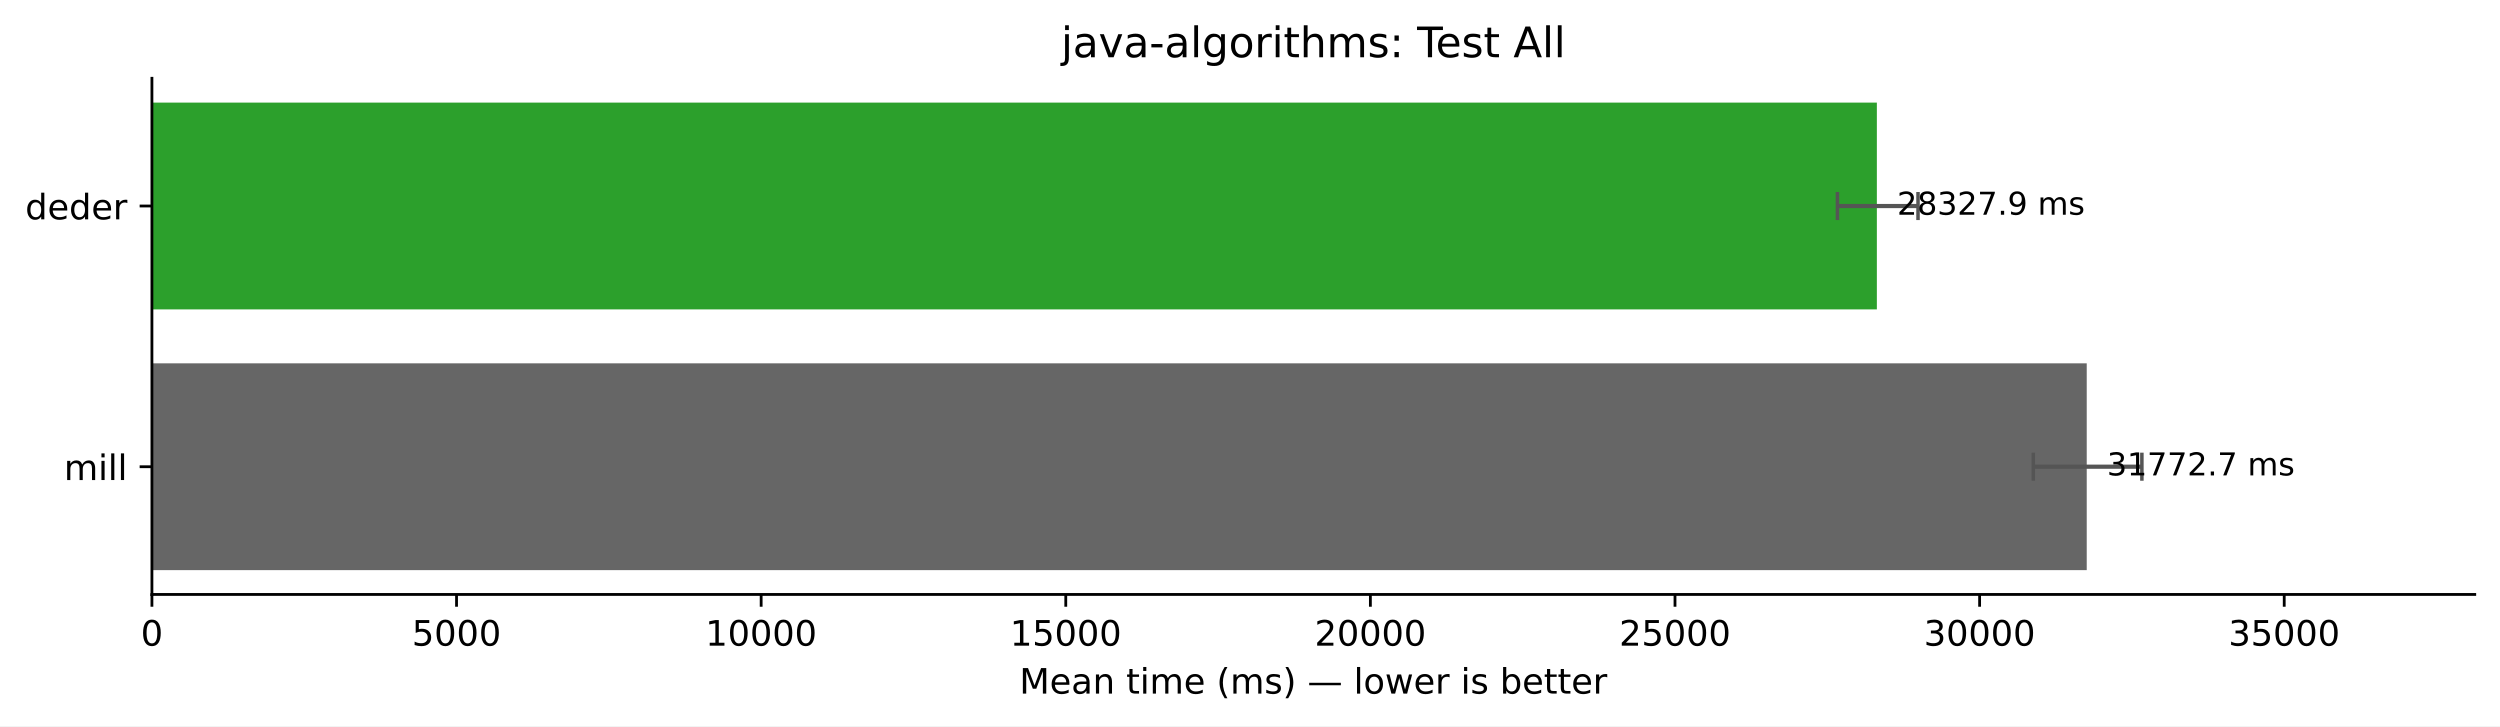
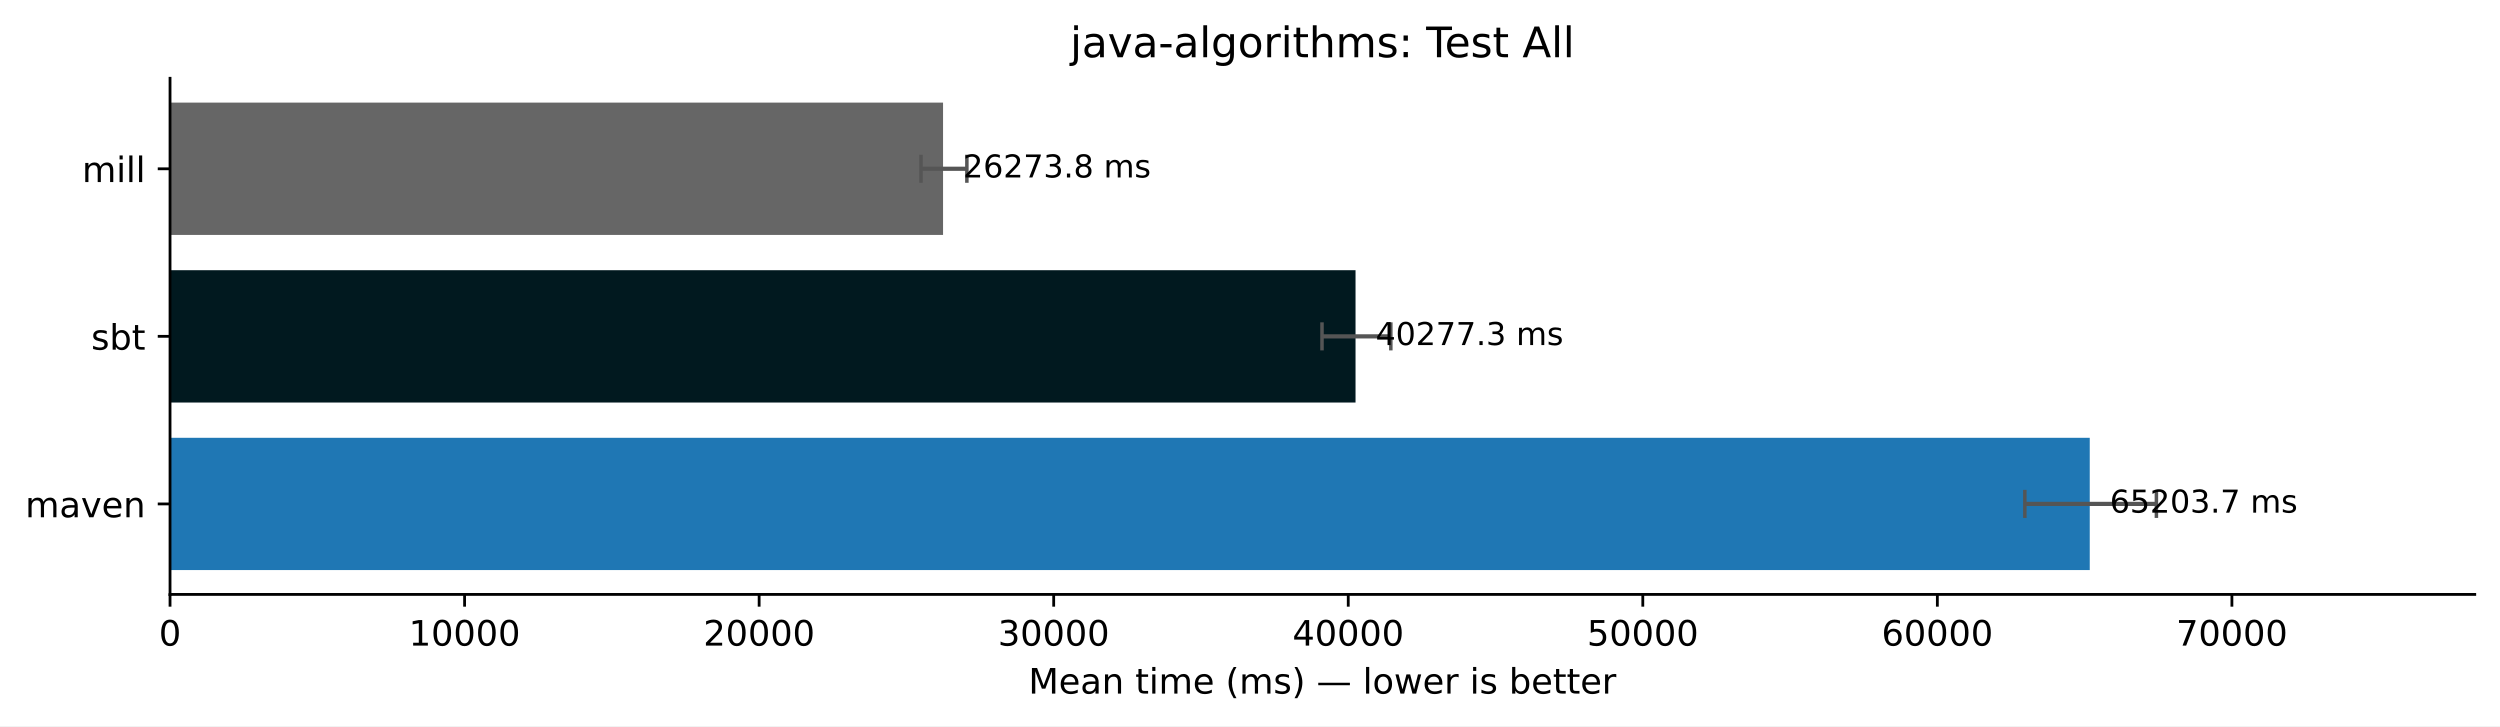
- <svg xmlns="http://www.w3.org/2000/svg" xmlns:xlink="http://www.w3.org/1999/xlink" width="712.754pt" height="207.034pt" viewBox="0 0 712.754 207.034" version="1.1">
+ <svg xmlns="http://www.w3.org/2000/svg" xmlns:xlink="http://www.w3.org/1999/xlink" width="712.788pt" height="207.034pt" viewBox="0 0 712.788 207.034" version="1.1">
  <defs>
    <style type="text/css">*{stroke-linejoin: round; stroke-linecap: butt}</style>
  </defs>
  <g id="figure_1">
    <g id="patch_1">
-       <path d="M 0 207.034  L 712.754 207.034  L 712.754 0  L 0 0  z " style="fill: #ffffff" />
+       <path d="M 0 207.034  L 712.788 207.034  L 712.788 0  L 0 0  z " style="fill: #ffffff" />
    </g>
    <g id="axes_1">
      <g id="patch_2">
-         <path d="M 43.314 169.478  L 705.554 169.478  L 705.554 22.318  L 43.314 22.318  z " style="fill: #ffffff" />
+         <path d="M 48.478 169.478  L 705.588 169.478  L 705.588 22.318  L 48.478 22.318  z " style="fill: #ffffff" />
      </g>
      <g id="patch_3">
-         <path d="M 43.314 162.789  L 595.181 162.789  L 595.181 103.33  L 43.314 103.33  z " clip-path="url(#p10b1b18791)" style="fill: #666666; stroke: #ffffff; stroke-width: 0.5; stroke-linejoin: miter" />
+         <path d="M 48.478 162.789  L 596.07 162.789  L 596.07 124.566  L 48.478 124.566  z " clip-path="url(#pd117f812db)" style="fill: #1f77b4; stroke: #ffffff; stroke-width: 0.5; stroke-linejoin: miter" />
      </g>
      <g id="patch_4">
-         <path d="M 43.314 88.466  L 535.346 88.466  L 535.346 29.007  L 43.314 29.007  z " clip-path="url(#p10b1b18791)" style="fill: #2ca02c; stroke: #ffffff; stroke-width: 0.5; stroke-linejoin: miter" />
+         <path d="M 48.478 115.01  L 386.733 115.01  L 386.733 76.786  L 48.478 76.786  z " clip-path="url(#pd117f812db)" style="fill: #01191f; stroke: #ffffff; stroke-width: 0.5; stroke-linejoin: miter" />
+       </g>
+       <g id="patch_5">
+         <path d="M 48.478 67.231  L 269.129 67.231  L 269.129 29.007  L 48.478 29.007  z " clip-path="url(#pd117f812db)" style="fill: #666666; stroke: #ffffff; stroke-width: 0.5; stroke-linejoin: miter" />
      </g>
      <g id="matplotlib.axis_1">
        <g id="xtick_1">
          <g id="line2d_1">
            <defs>
-               <path id="mbf8859a9c0" d="M 0 0  L 0 3.5  " style="stroke: #000000; stroke-width: 0.8" />
+               <path id="m9b225e14b3" d="M 0 0  L 0 3.5  " style="stroke: #000000; stroke-width: 0.8" />
            </defs>
            <g>
-               <use xlink:href="#mbf8859a9c0" x="43.314" y="169.478" style="stroke: #000000; stroke-width: 0.8" />
+               <use xlink:href="#m9b225e14b3" x="48.478" y="169.478" style="stroke: #000000; stroke-width: 0.8" />
            </g>
          </g>
          <g id="text_1">
-             <g transform="translate(40.13281 184.0766) scale(0.1 -0.1)">
+             <g transform="translate(45.29688 184.0766) scale(0.1 -0.1)">
              <defs>
                <path id="DejaVuSans-30" d="M 2034 4250  Q 1547 4250 1301 3770  Q 1056 3291 1056 2328  Q 1056 1369 1301 889  Q 1547 409 2034 409  Q 2525 409 2770 889  Q 3016 1369 3016 2328  Q 3016 3291 2770 3770  Q 2525 4250 2034 4250  z M 2034 4750  Q 2819 4750 3233 4129  Q 3647 3509 3647 2328  Q 3647 1150 3233 529  Q 2819 -91 2034 -91  Q 1250 -91 836 529  Q 422 1150 422 2328  Q 422 3509 836 4129  Q 1250 4750 2034 4750  z " transform="scale(0.015625)" />
              </defs>
              <use xlink:href="#DejaVuSans-30" />
            </g>
          </g>
        </g>
        <g id="xtick_2">
          <g id="line2d_2">
            <g>
-               <use xlink:href="#mbf8859a9c0" x="130.16" y="169.478" style="stroke: #000000; stroke-width: 0.8" />
+               <use xlink:href="#m9b225e14b3" x="132.46" y="169.478" style="stroke: #000000; stroke-width: 0.8" />
            </g>
          </g>
          <g id="text_2">
-             <g transform="translate(117.4351 184.0766) scale(0.1 -0.1)">
-               <defs>
-                 <path id="DejaVuSans-35" d="M 691 4666  L 3169 4666  L 3169 4134  L 1269 4134  L 1269 2991  Q 1406 3038 1543 3061  Q 1681 3084 1819 3084  Q 2600 3084 3056 2656  Q 3513 2228 3513 1497  Q 3513 744 3044 326  Q 2575 -91 1722 -91  Q 1428 -91 1123 -41  Q 819 9 494 109  L 494 744  Q 775 591 1075 516  Q 1375 441 1709 441  Q 2250 441 2565 725  Q 2881 1009 2881 1497  Q 2881 1984 2565 2268  Q 2250 2553 1709 2553  Q 1456 2553 1204 2497  Q 953 2441 691 2322  L 691 4666  z " transform="scale(0.015625)" />
-               </defs>
-               <use xlink:href="#DejaVuSans-35" />
-               <use xlink:href="#DejaVuSans-30" transform="translate(63.62305 0)" />
-               <use xlink:href="#DejaVuSans-30" transform="translate(127.2461 0)" />
-               <use xlink:href="#DejaVuSans-30" transform="translate(190.8691 0)" />
+             <g transform="translate(116.5535 184.0766) scale(0.1 -0.1)">
+               <defs>
+                 <path id="DejaVuSans-31" d="M 794 531  L 1825 531  L 1825 4091  L 703 3866  L 703 4441  L 1819 4666  L 2450 4666  L 2450 531  L 3481 531  L 3481 0  L 794 0  L 794 531  z " transform="scale(0.015625)" />
+               </defs>
+               <use xlink:href="#DejaVuSans-31" />
+               <use xlink:href="#DejaVuSans-30" transform="translate(63.62305 0)" />
+               <use xlink:href="#DejaVuSans-30" transform="translate(127.2461 0)" />
+               <use xlink:href="#DejaVuSans-30" transform="translate(190.8691 0)" />
+               <use xlink:href="#DejaVuSans-30" transform="translate(254.4922 0)" />
            </g>
          </g>
        </g>
        <g id="xtick_3">
          <g id="line2d_3">
            <g>
-               <use xlink:href="#mbf8859a9c0" x="217.006" y="169.478" style="stroke: #000000; stroke-width: 0.8" />
+               <use xlink:href="#m9b225e14b3" x="216.441" y="169.478" style="stroke: #000000; stroke-width: 0.8" />
            </g>
          </g>
          <g id="text_3">
-             <g transform="translate(201.0998 184.0766) scale(0.1 -0.1)">
-               <defs>
-                 <path id="DejaVuSans-31" d="M 794 531  L 1825 531  L 1825 4091  L 703 3866  L 703 4441  L 1819 4666  L 2450 4666  L 2450 531  L 3481 531  L 3481 0  L 794 0  L 794 531  z " transform="scale(0.015625)" />
-               </defs>
-               <use xlink:href="#DejaVuSans-31" />
+             <g transform="translate(200.5351 184.0766) scale(0.1 -0.1)">
+               <defs>
+                 <path id="DejaVuSans-32" d="M 1228 531  L 3431 531  L 3431 0  L 469 0  L 469 531  Q 828 903 1448 1529  Q 2069 2156 2228 2338  Q 2531 2678 2651 2914  Q 2772 3150 2772 3378  Q 2772 3750 2511 3984  Q 2250 4219 1831 4219  Q 1534 4219 1204 4116  Q 875 4013 500 3803  L 500 4441  Q 881 4594 1212 4672  Q 1544 4750 1819 4750  Q 2544 4750 2975 4387  Q 3406 4025 3406 3419  Q 3406 3131 3298 2873  Q 3191 2616 2906 2266  Q 2828 2175 2409 1742  Q 1991 1309 1228 531  z " transform="scale(0.015625)" />
+               </defs>
+               <use xlink:href="#DejaVuSans-32" />
              <use xlink:href="#DejaVuSans-30" transform="translate(63.62305 0)" />
              <use xlink:href="#DejaVuSans-30" transform="translate(127.2461 0)" />
              <use xlink:href="#DejaVuSans-30" transform="translate(190.8691 0)" />
              <use xlink:href="#DejaVuSans-30" transform="translate(254.4922 0)" />
            </g>
          </g>
        </g>
        <g id="xtick_4">
          <g id="line2d_4">
            <g>
-               <use xlink:href="#mbf8859a9c0" x="303.852" y="169.478" style="stroke: #000000; stroke-width: 0.8" />
+               <use xlink:href="#m9b225e14b3" x="300.423" y="169.478" style="stroke: #000000; stroke-width: 0.8" />
            </g>
          </g>
          <g id="text_4">
-             <g transform="translate(287.9458 184.0766) scale(0.1 -0.1)">
-               <use xlink:href="#DejaVuSans-31" />
-               <use xlink:href="#DejaVuSans-35" transform="translate(63.62305 0)" />
+             <g transform="translate(284.5168 184.0766) scale(0.1 -0.1)">
+               <defs>
+                 <path id="DejaVuSans-33" d="M 2597 2516  Q 3050 2419 3304 2112  Q 3559 1806 3559 1356  Q 3559 666 3084 287  Q 2609 -91 1734 -91  Q 1441 -91 1130 -33  Q 819 25 488 141  L 488 750  Q 750 597 1062 519  Q 1375 441 1716 441  Q 2309 441 2620 675  Q 2931 909 2931 1356  Q 2931 1769 2642 2001  Q 2353 2234 1838 2234  L 1294 2234  L 1294 2753  L 1863 2753  Q 2328 2753 2575 2939  Q 2822 3125 2822 3475  Q 2822 3834 2567 4026  Q 2313 4219 1838 4219  Q 1578 4219 1281 4162  Q 984 4106 628 3988  L 628 4550  Q 988 4650 1302 4700  Q 1616 4750 1894 4750  Q 2613 4750 3031 4423  Q 3450 4097 3450 3541  Q 3450 3153 3228 2886  Q 3006 2619 2597 2516  z " transform="scale(0.015625)" />
+               </defs>
+               <use xlink:href="#DejaVuSans-33" />
+               <use xlink:href="#DejaVuSans-30" transform="translate(63.62305 0)" />
              <use xlink:href="#DejaVuSans-30" transform="translate(127.2461 0)" />
              <use xlink:href="#DejaVuSans-30" transform="translate(190.8691 0)" />
              <use xlink:href="#DejaVuSans-30" transform="translate(254.4922 0)" />
            </g>
          </g>
        </g>
        <g id="xtick_5">
          <g id="line2d_5">
            <g>
-               <use xlink:href="#mbf8859a9c0" x="390.698" y="169.478" style="stroke: #000000; stroke-width: 0.8" />
+               <use xlink:href="#m9b225e14b3" x="384.405" y="169.478" style="stroke: #000000; stroke-width: 0.8" />
            </g>
          </g>
          <g id="text_5">
-             <g transform="translate(374.7919 184.0766) scale(0.1 -0.1)">
-               <defs>
-                 <path id="DejaVuSans-32" d="M 1228 531  L 3431 531  L 3431 0  L 469 0  L 469 531  Q 828 903 1448 1529  Q 2069 2156 2228 2338  Q 2531 2678 2651 2914  Q 2772 3150 2772 3378  Q 2772 3750 2511 3984  Q 2250 4219 1831 4219  Q 1534 4219 1204 4116  Q 875 4013 500 3803  L 500 4441  Q 881 4594 1212 4672  Q 1544 4750 1819 4750  Q 2544 4750 2975 4387  Q 3406 4025 3406 3419  Q 3406 3131 3298 2873  Q 3191 2616 2906 2266  Q 2828 2175 2409 1742  Q 1991 1309 1228 531  z " transform="scale(0.015625)" />
-               </defs>
-               <use xlink:href="#DejaVuSans-32" />
+             <g transform="translate(368.4984 184.0766) scale(0.1 -0.1)">
+               <defs>
+                 <path id="DejaVuSans-34" d="M 2419 4116  L 825 1625  L 2419 1625  L 2419 4116  z M 2253 4666  L 3047 4666  L 3047 1625  L 3713 1625  L 3713 1100  L 3047 1100  L 3047 0  L 2419 0  L 2419 1100  L 313 1100  L 313 1709  L 2253 4666  z " transform="scale(0.015625)" />
+               </defs>
+               <use xlink:href="#DejaVuSans-34" />
              <use xlink:href="#DejaVuSans-30" transform="translate(63.62305 0)" />
              <use xlink:href="#DejaVuSans-30" transform="translate(127.2461 0)" />
              <use xlink:href="#DejaVuSans-30" transform="translate(190.8691 0)" />
              <use xlink:href="#DejaVuSans-30" transform="translate(254.4922 0)" />
            </g>
          </g>
        </g>
        <g id="xtick_6">
          <g id="line2d_6">
            <g>
-               <use xlink:href="#mbf8859a9c0" x="477.544" y="169.478" style="stroke: #000000; stroke-width: 0.8" />
+               <use xlink:href="#m9b225e14b3" x="468.386" y="169.478" style="stroke: #000000; stroke-width: 0.8" />
            </g>
          </g>
          <g id="text_6">
-             <g transform="translate(461.6379 184.0766) scale(0.1 -0.1)">
-               <use xlink:href="#DejaVuSans-32" />
-               <use xlink:href="#DejaVuSans-35" transform="translate(63.62305 0)" />
+             <g transform="translate(452.48 184.0766) scale(0.1 -0.1)">
+               <defs>
+                 <path id="DejaVuSans-35" d="M 691 4666  L 3169 4666  L 3169 4134  L 1269 4134  L 1269 2991  Q 1406 3038 1543 3061  Q 1681 3084 1819 3084  Q 2600 3084 3056 2656  Q 3513 2228 3513 1497  Q 3513 744 3044 326  Q 2575 -91 1722 -91  Q 1428 -91 1123 -41  Q 819 9 494 109  L 494 744  Q 775 591 1075 516  Q 1375 441 1709 441  Q 2250 441 2565 725  Q 2881 1009 2881 1497  Q 2881 1984 2565 2268  Q 2250 2553 1709 2553  Q 1456 2553 1204 2497  Q 953 2441 691 2322  L 691 4666  z " transform="scale(0.015625)" />
+               </defs>
+               <use xlink:href="#DejaVuSans-35" />
+               <use xlink:href="#DejaVuSans-30" transform="translate(63.62305 0)" />
              <use xlink:href="#DejaVuSans-30" transform="translate(127.2461 0)" />
              <use xlink:href="#DejaVuSans-30" transform="translate(190.8691 0)" />
              <use xlink:href="#DejaVuSans-30" transform="translate(254.4922 0)" />
            </g>
          </g>
        </g>
        <g id="xtick_7">
          <g id="line2d_7">
            <g>
-               <use xlink:href="#mbf8859a9c0" x="564.39" y="169.478" style="stroke: #000000; stroke-width: 0.8" />
+               <use xlink:href="#m9b225e14b3" x="552.368" y="169.478" style="stroke: #000000; stroke-width: 0.8" />
            </g>
          </g>
          <g id="text_7">
-             <g transform="translate(548.4839 184.0766) scale(0.1 -0.1)">
-               <defs>
-                 <path id="DejaVuSans-33" d="M 2597 2516  Q 3050 2419 3304 2112  Q 3559 1806 3559 1356  Q 3559 666 3084 287  Q 2609 -91 1734 -91  Q 1441 -91 1130 -33  Q 819 25 488 141  L 488 750  Q 750 597 1062 519  Q 1375 441 1716 441  Q 2309 441 2620 675  Q 2931 909 2931 1356  Q 2931 1769 2642 2001  Q 2353 2234 1838 2234  L 1294 2234  L 1294 2753  L 1863 2753  Q 2328 2753 2575 2939  Q 2822 3125 2822 3475  Q 2822 3834 2567 4026  Q 2313 4219 1838 4219  Q 1578 4219 1281 4162  Q 984 4106 628 3988  L 628 4550  Q 988 4650 1302 4700  Q 1616 4750 1894 4750  Q 2613 4750 3031 4423  Q 3450 4097 3450 3541  Q 3450 3153 3228 2886  Q 3006 2619 2597 2516  z " transform="scale(0.015625)" />
-               </defs>
-               <use xlink:href="#DejaVuSans-33" />
+             <g transform="translate(536.4616 184.0766) scale(0.1 -0.1)">
+               <defs>
+                 <path id="DejaVuSans-36" d="M 2113 2584  Q 1688 2584 1439 2293  Q 1191 2003 1191 1497  Q 1191 994 1439 701  Q 1688 409 2113 409  Q 2538 409 2786 701  Q 3034 994 3034 1497  Q 3034 2003 2786 2293  Q 2538 2584 2113 2584  z M 3366 4563  L 3366 3988  Q 3128 4100 2886 4159  Q 2644 4219 2406 4219  Q 1781 4219 1451 3797  Q 1122 3375 1075 2522  Q 1259 2794 1537 2939  Q 1816 3084 2150 3084  Q 2853 3084 3261 2657  Q 3669 2231 3669 1497  Q 3669 778 3244 343  Q 2819 -91 2113 -91  Q 1303 -91 875 529  Q 447 1150 447 2328  Q 447 3434 972 4092  Q 1497 4750 2381 4750  Q 2619 4750 2861 4703  Q 3103 4656 3366 4563  z " transform="scale(0.015625)" />
+               </defs>
+               <use xlink:href="#DejaVuSans-36" />
              <use xlink:href="#DejaVuSans-30" transform="translate(63.62305 0)" />
              <use xlink:href="#DejaVuSans-30" transform="translate(127.2461 0)" />
              <use xlink:href="#DejaVuSans-30" transform="translate(190.8691 0)" />
              <use xlink:href="#DejaVuSans-30" transform="translate(254.4922 0)" />
            </g>
          </g>
        </g>
        <g id="xtick_8">
          <g id="line2d_8">
            <g>
-               <use xlink:href="#mbf8859a9c0" x="651.236" y="169.478" style="stroke: #000000; stroke-width: 0.8" />
+               <use xlink:href="#m9b225e14b3" x="636.35" y="169.478" style="stroke: #000000; stroke-width: 0.8" />
            </g>
          </g>
          <g id="text_8">
-             <g transform="translate(635.3299 184.0766) scale(0.1 -0.1)">
-               <use xlink:href="#DejaVuSans-33" />
-               <use xlink:href="#DejaVuSans-35" transform="translate(63.62305 0)" />
+             <g transform="translate(620.4433 184.0766) scale(0.1 -0.1)">
+               <defs>
+                 <path id="DejaVuSans-37" d="M 525 4666  L 3525 4666  L 3525 4397  L 1831 0  L 1172 0  L 2766 4134  L 525 4134  L 525 4666  z " transform="scale(0.015625)" />
+               </defs>
+               <use xlink:href="#DejaVuSans-37" />
+               <use xlink:href="#DejaVuSans-30" transform="translate(63.62305 0)" />
              <use xlink:href="#DejaVuSans-30" transform="translate(127.2461 0)" />
              <use xlink:href="#DejaVuSans-30" transform="translate(190.8691 0)" />
              <use xlink:href="#DejaVuSans-30" transform="translate(254.4922 0)" />
            </g>
          </g>
        </g>
        <g id="text_9">
-           <g transform="translate(290.6372 197.7547) scale(0.1 -0.1)">
+           <g transform="translate(293.2362 197.7547) scale(0.1 -0.1)">
            <defs>
              <path id="DejaVuSans-4d" d="M 628 4666  L 1569 4666  L 2759 1491  L 3956 4666  L 4897 4666  L 4897 0  L 4281 0  L 4281 4097  L 3078 897  L 2444 897  L 1241 4097  L 1241 0  L 628 0  L 628 4666  z " transform="scale(0.015625)" />
              <path id="DejaVuSans-65" d="M 3597 1894  L 3597 1613  L 953 1613  Q 991 1019 1311 708  Q 1631 397 2203 397  Q 2534 397 2845 478  Q 3156 559 3463 722  L 3463 178  Q 3153 47 2828 -22  Q 2503 -91 2169 -91  Q 1331 -91 842 396  Q 353 884 353 1716  Q 353 2575 817 3079  Q 1281 3584 2069 3584  Q 2775 3584 3186 3129  Q 3597 2675 3597 1894  z M 3022 2063  Q 3016 2534 2758 2815  Q 2500 3097 2075 3097  Q 1594 3097 1305 2825  Q 1016 2553 972 2059  L 3022 2063  z " transform="scale(0.015625)" />
              <path id="DejaVuSans-61" d="M 2194 1759  Q 1497 1759 1228 1600  Q 959 1441 959 1056  Q 959 750 1161 570  Q 1363 391 1709 391  Q 2188 391 2477 730  Q 2766 1069 2766 1631  L 2766 1759  L 2194 1759  z M 3341 1997  L 3341 0  L 2766 0  L 2766 531  Q 2569 213 2275 61  Q 1981 -91 1556 -91  Q 1019 -91 701 211  Q 384 513 384 1019  Q 384 1609 779 1909  Q 1175 2209 1959 2209  L 2766 2209  L 2766 2266  Q 2766 2663 2505 2880  Q 2244 3097 1772 3097  Q 1472 3097 1187 3025  Q 903 2953 641 2809  L 641 3341  Q 956 3463 1253 3523  Q 1550 3584 1831 3584  Q 2591 3584 2966 3190  Q 3341 2797 3341 1997  z " transform="scale(0.015625)" />
              <path id="DejaVuSans-6e" d="M 3513 2113  L 3513 0  L 2938 0  L 2938 2094  Q 2938 2591 2744 2837  Q 2550 3084 2163 3084  Q 1697 3084 1428 2787  Q 1159 2491 1159 1978  L 1159 0  L 581 0  L 581 3500  L 1159 3500  L 1159 2956  Q 1366 3272 1645 3428  Q 1925 3584 2291 3584  Q 2894 3584 3203 3211  Q 3513 2838 3513 2113  z " transform="scale(0.015625)" />
              <path id="DejaVuSans-20" transform="scale(0.015625)" />
              <path id="DejaVuSans-74" d="M 1172 4494  L 1172 3500  L 2356 3500  L 2356 3053  L 1172 3053  L 1172 1153  Q 1172 725 1289 603  Q 1406 481 1766 481  L 2356 481  L 2356 0  L 1766 0  Q 1100 0 847 248  Q 594 497 594 1153  L 594 3053  L 172 3053  L 172 3500  L 594 3500  L 594 4494  L 1172 4494  z " transform="scale(0.015625)" />
              <path id="DejaVuSans-69" d="M 603 3500  L 1178 3500  L 1178 0  L 603 0  L 603 3500  z M 603 4863  L 1178 4863  L 1178 4134  L 603 4134  L 603 4863  z " transform="scale(0.015625)" />
              <path id="DejaVuSans-6d" d="M 3328 2828  Q 3544 3216 3844 3400  Q 4144 3584 4550 3584  Q 5097 3584 5394 3201  Q 5691 2819 5691 2113  L 5691 0  L 5113 0  L 5113 2094  Q 5113 2597 4934 2840  Q 4756 3084 4391 3084  Q 3944 3084 3684 2787  Q 3425 2491 3425 1978  L 3425 0  L 2847 0  L 2847 2094  Q 2847 2600 2669 2842  Q 2491 3084 2119 3084  Q 1678 3084 1418 2786  Q 1159 2488 1159 1978  L 1159 0  L 581 0  L 581 3500  L 1159 3500  L 1159 2956  Q 1356 3278 1631 3431  Q 1906 3584 2284 3584  Q 2666 3584 2933 3390  Q 3200 3197 3328 2828  z " transform="scale(0.015625)" />
              <path id="DejaVuSans-28" d="M 1984 4856  Q 1566 4138 1362 3434  Q 1159 2731 1159 2009  Q 1159 1288 1364 580  Q 1569 -128 1984 -844  L 1484 -844  Q 1016 -109 783 600  Q 550 1309 550 2009  Q 550 2706 781 3412  Q 1013 4119 1484 4856  L 1984 4856  z " transform="scale(0.015625)" />
              <path id="DejaVuSans-73" d="M 2834 3397  L 2834 2853  Q 2591 2978 2328 3040  Q 2066 3103 1784 3103  Q 1356 3103 1142 2972  Q 928 2841 928 2578  Q 928 2378 1081 2264  Q 1234 2150 1697 2047  L 1894 2003  Q 2506 1872 2764 1633  Q 3022 1394 3022 966  Q 3022 478 2636 193  Q 2250 -91 1575 -91  Q 1294 -91 989 -36  Q 684 19 347 128  L 347 722  Q 666 556 975 473  Q 1284 391 1588 391  Q 1994 391 2212 530  Q 2431 669 2431 922  Q 2431 1156 2273 1281  Q 2116 1406 1581 1522  L 1381 1569  Q 847 1681 609 1914  Q 372 2147 372 2553  Q 372 3047 722 3315  Q 1072 3584 1716 3584  Q 2034 3584 2315 3537  Q 2597 3491 2834 3397  z " transform="scale(0.015625)" />
              <path id="DejaVuSans-29" d="M 513 4856  L 1013 4856  Q 1481 4119 1714 3412  Q 1947 2706 1947 2009  Q 1947 1309 1714 600  Q 1481 -109 1013 -844  L 513 -844  Q 928 -128 1133 580  Q 1338 1288 1338 2009  Q 1338 2731 1133 3434  Q 928 4138 513 4856  z " transform="scale(0.015625)" />
              <path id="DejaVuSans-2014" d="M 313 1978  L 6088 1978  L 6088 1528  L 313 1528  L 313 1978  z " transform="scale(0.015625)" />
              <path id="DejaVuSans-6c" d="M 603 4863  L 1178 4863  L 1178 0  L 603 0  L 603 4863  z " transform="scale(0.015625)" />
              <path id="DejaVuSans-6f" d="M 1959 3097  Q 1497 3097 1228 2736  Q 959 2375 959 1747  Q 959 1119 1226 758  Q 1494 397 1959 397  Q 2419 397 2687 759  Q 2956 1122 2956 1747  Q 2956 2369 2687 2733  Q 2419 3097 1959 3097  z M 1959 3584  Q 2709 3584 3137 3096  Q 3566 2609 3566 1747  Q 3566 888 3137 398  Q 2709 -91 1959 -91  Q 1206 -91 779 398  Q 353 888 353 1747  Q 353 2609 779 3096  Q 1206 3584 1959 3584  z " transform="scale(0.015625)" />
              <path id="DejaVuSans-77" d="M 269 3500  L 844 3500  L 1563 769  L 2278 3500  L 2956 3500  L 3675 769  L 4391 3500  L 4966 3500  L 4050 0  L 3372 0  L 2619 2869  L 1863 0  L 1184 0  L 269 3500  z " transform="scale(0.015625)" />
              <path id="DejaVuSans-72" d="M 2631 2963  Q 2534 3019 2420 3045  Q 2306 3072 2169 3072  Q 1681 3072 1420 2755  Q 1159 2438 1159 1844  L 1159 0  L 581 0  L 581 3500  L 1159 3500  L 1159 2956  Q 1341 3275 1631 3429  Q 1922 3584 2338 3584  Q 2397 3584 2469 3576  Q 2541 3569 2628 3553  L 2631 2963  z " transform="scale(0.015625)" />
              <path id="DejaVuSans-62" d="M 3116 1747  Q 3116 2381 2855 2742  Q 2594 3103 2138 3103  Q 1681 3103 1420 2742  Q 1159 2381 1159 1747  Q 1159 1113 1420 752  Q 1681 391 2138 391  Q 2594 391 2855 752  Q 3116 1113 3116 1747  z M 1159 2969  Q 1341 3281 1617 3432  Q 1894 3584 2278 3584  Q 2916 3584 3314 3078  Q 3713 2572 3713 1747  Q 3713 922 3314 415  Q 2916 -91 2278 -91  Q 1894 -91 1617 61  Q 1341 213 1159 525  L 1159 0  L 581 0  L 581 4863  L 1159 4863  L 1159 2969  z " transform="scale(0.015625)" />
            </defs>
            <use xlink:href="#DejaVuSans-4d" />
            <use xlink:href="#DejaVuSans-65" transform="translate(86.2793 0)" />
            <use xlink:href="#DejaVuSans-61" transform="translate(147.8027 0)" />
            <use xlink:href="#DejaVuSans-6e" transform="translate(209.082 0)" />
            <use xlink:href="#DejaVuSans-20" transform="translate(272.4609 0)" />
            <use xlink:href="#DejaVuSans-74" transform="translate(304.248 0)" />
            <use xlink:href="#DejaVuSans-69" transform="translate(343.457 0)" />
            <use xlink:href="#DejaVuSans-6d" transform="translate(371.2402 0)" />
            <use xlink:href="#DejaVuSans-65" transform="translate(468.6523 0)" />
            <use xlink:href="#DejaVuSans-20" transform="translate(530.1758 0)" />
            <use xlink:href="#DejaVuSans-28" transform="translate(561.9629 0)" />
            <use xlink:href="#DejaVuSans-6d" transform="translate(600.9766 0)" />
            <use xlink:href="#DejaVuSans-73" transform="translate(698.3887 0)" />
            <use xlink:href="#DejaVuSans-29" transform="translate(750.4883 0)" />
            <use xlink:href="#DejaVuSans-20" transform="translate(789.502 0)" />
            <use xlink:href="#DejaVuSans-2014" transform="translate(821.2891 0)" />
            <use xlink:href="#DejaVuSans-20" transform="translate(921.2891 0)" />
            <use xlink:href="#DejaVuSans-6c" transform="translate(953.0762 0)" />
            <use xlink:href="#DejaVuSans-6f" transform="translate(980.8594 0)" />
            <use xlink:href="#DejaVuSans-77" transform="translate(1042.041 0)" />
            <use xlink:href="#DejaVuSans-65" transform="translate(1123.828 0)" />
            <use xlink:href="#DejaVuSans-72" transform="translate(1185.352 0)" />
            <use xlink:href="#DejaVuSans-20" transform="translate(1226.465 0)" />
            <use xlink:href="#DejaVuSans-69" transform="translate(1258.252 0)" />
            <use xlink:href="#DejaVuSans-73" transform="translate(1286.035 0)" />
            <use xlink:href="#DejaVuSans-20" transform="translate(1338.135 0)" />
            <use xlink:href="#DejaVuSans-62" transform="translate(1369.922 0)" />
            <use xlink:href="#DejaVuSans-65" transform="translate(1433.398 0)" />
            <use xlink:href="#DejaVuSans-74" transform="translate(1494.922 0)" />
            <use xlink:href="#DejaVuSans-74" transform="translate(1534.131 0)" />
            <use xlink:href="#DejaVuSans-65" transform="translate(1573.34 0)" />
            <use xlink:href="#DejaVuSans-72" transform="translate(1634.863 0)" />
          </g>
        </g>
      </g>
      <g id="matplotlib.axis_2">
        <g id="ytick_1">
          <g id="line2d_9">
            <defs>
-               <path id="m5327aac8f4" d="M 0 0  L -3.5 0  " style="stroke: #000000; stroke-width: 0.8" />
+               <path id="m02eed9beb2" d="M 0 0  L -3.5 0  " style="stroke: #000000; stroke-width: 0.8" />
            </defs>
            <g>
-               <use xlink:href="#m5327aac8f4" x="43.314" y="133.06" style="stroke: #000000; stroke-width: 0.8" />
+               <use xlink:href="#m02eed9beb2" x="48.478" y="143.677" style="stroke: #000000; stroke-width: 0.8" />
            </g>
          </g>
          <g id="text_10">
-             <g transform="translate(18.23906 136.859) scale(0.1 -0.1)">
+             <g transform="translate(7.2 147.4766) scale(0.1 -0.1)">
+               <defs>
+                 <path id="DejaVuSans-76" d="M 191 3500  L 800 3500  L 1894 563  L 2988 3500  L 3597 3500  L 2284 0  L 1503 0  L 191 3500  z " transform="scale(0.015625)" />
+               </defs>
+               <use xlink:href="#DejaVuSans-6d" />
+               <use xlink:href="#DejaVuSans-61" transform="translate(97.41211 0)" />
+               <use xlink:href="#DejaVuSans-76" transform="translate(158.6914 0)" />
+               <use xlink:href="#DejaVuSans-65" transform="translate(217.8711 0)" />
+               <use xlink:href="#DejaVuSans-6e" transform="translate(279.3945 0)" />
+             </g>
+           </g>
+         </g>
+         <g id="ytick_2">
+           <g id="line2d_10">
+             <g>
+               <use xlink:href="#m02eed9beb2" x="48.478" y="95.898" style="stroke: #000000; stroke-width: 0.8" />
+             </g>
+           </g>
+           <g id="text_11">
+             <g transform="translate(26 99.69734) scale(0.1 -0.1)">
+               <use xlink:href="#DejaVuSans-73" />
+               <use xlink:href="#DejaVuSans-62" transform="translate(52.09961 0)" />
+               <use xlink:href="#DejaVuSans-74" transform="translate(115.5762 0)" />
+             </g>
+           </g>
+         </g>
+         <g id="ytick_3">
+           <g id="line2d_11">
+             <g>
+               <use xlink:href="#m02eed9beb2" x="48.478" y="48.119" style="stroke: #000000; stroke-width: 0.8" />
+             </g>
+           </g>
+           <g id="text_12">
+             <g transform="translate(23.40312 51.91812) scale(0.1 -0.1)">
              <use xlink:href="#DejaVuSans-6d" />
              <use xlink:href="#DejaVuSans-69" transform="translate(97.41211 0)" />
              <use xlink:href="#DejaVuSans-6c" transform="translate(125.1953 0)" />
              <use xlink:href="#DejaVuSans-6c" transform="translate(152.9785 0)" />
            </g>
          </g>
        </g>
-         <g id="ytick_2">
-           <g id="line2d_10">
-             <g>
-               <use xlink:href="#m5327aac8f4" x="43.314" y="58.737" style="stroke: #000000; stroke-width: 0.8" />
-             </g>
-           </g>
-           <g id="text_11">
-             <g transform="translate(7.2 62.53573) scale(0.1 -0.1)">
-               <defs>
-                 <path id="DejaVuSans-64" d="M 2906 2969  L 2906 4863  L 3481 4863  L 3481 0  L 2906 0  L 2906 525  Q 2725 213 2448 61  Q 2172 -91 1784 -91  Q 1150 -91 751 415  Q 353 922 353 1747  Q 353 2572 751 3078  Q 1150 3584 1784 3584  Q 2172 3584 2448 3432  Q 2725 3281 2906 2969  z M 947 1747  Q 947 1113 1208 752  Q 1469 391 1925 391  Q 2381 391 2643 752  Q 2906 1113 2906 1747  Q 2906 2381 2643 2742  Q 2381 3103 1925 3103  Q 1469 3103 1208 2742  Q 947 2381 947 1747  z " transform="scale(0.015625)" />
-               </defs>
-               <use xlink:href="#DejaVuSans-64" />
-               <use xlink:href="#DejaVuSans-65" transform="translate(63.47656 0)" />
-               <use xlink:href="#DejaVuSans-64" transform="translate(125 0)" />
-               <use xlink:href="#DejaVuSans-65" transform="translate(188.4766 0)" />
-               <use xlink:href="#DejaVuSans-72" transform="translate(250 0)" />
-             </g>
-           </g>
-         </g>
      </g>
      <g id="LineCollection_1">
-         <path d="M 579.705 133.06  L 610.657 133.06  " clip-path="url(#p10b1b18791)" style="fill: none; stroke: #555555; stroke-width: 1.2" />
-         <path d="M 523.862 58.737  L 546.83 58.737  " clip-path="url(#p10b1b18791)" style="fill: none; stroke: #555555; stroke-width: 1.2" />
-       </g>
-       <g id="line2d_11">
+         <path d="M 577.317 143.677  L 614.823 143.677  " clip-path="url(#pd117f812db)" style="fill: none; stroke: #555555; stroke-width: 1.2" />
+         <path d="M 376.921 95.898  L 396.545 95.898  " clip-path="url(#pd117f812db)" style="fill: none; stroke: #555555; stroke-width: 1.2" />
+         <path d="M 262.588 48.119  L 275.67 48.119  " clip-path="url(#pd117f812db)" style="fill: none; stroke: #555555; stroke-width: 1.2" />
+       </g>
+       <g id="line2d_12">
        <defs>
-           <path id="m636f83a498" d="M 0 4  L 0 -4  " style="stroke: #555555" />
+           <path id="m4c3221b133" d="M 0 4  L 0 -4  " style="stroke: #555555" />
        </defs>
-         <g clip-path="url(#p10b1b18791)">
-           <use xlink:href="#m636f83a498" x="579.705" y="133.06" style="fill: #1f77b4; stroke: #555555" />
-           <use xlink:href="#m636f83a498" x="523.862" y="58.737" style="fill: #1f77b4; stroke: #555555" />
-         </g>
-       </g>
-       <g id="line2d_12">
-         <g clip-path="url(#p10b1b18791)">
-           <use xlink:href="#m636f83a498" x="610.657" y="133.06" style="fill: #1f77b4; stroke: #555555" />
-           <use xlink:href="#m636f83a498" x="546.83" y="58.737" style="fill: #1f77b4; stroke: #555555" />
-         </g>
-       </g>
-       <g id="patch_5">
-         <path d="M 43.314 169.478  L 43.314 22.318  " style="fill: none; stroke: #000000; stroke-width: 0.8; stroke-linejoin: miter; stroke-linecap: square" />
+         <g clip-path="url(#pd117f812db)">
+           <use xlink:href="#m4c3221b133" x="577.317" y="143.677" style="fill: #1f77b4; stroke: #555555" />
+           <use xlink:href="#m4c3221b133" x="376.921" y="95.898" style="fill: #1f77b4; stroke: #555555" />
+           <use xlink:href="#m4c3221b133" x="262.588" y="48.119" style="fill: #1f77b4; stroke: #555555" />
+         </g>
+       </g>
+       <g id="line2d_13">
+         <g clip-path="url(#pd117f812db)">
+           <use xlink:href="#m4c3221b133" x="614.823" y="143.677" style="fill: #1f77b4; stroke: #555555" />
+           <use xlink:href="#m4c3221b133" x="396.545" y="95.898" style="fill: #1f77b4; stroke: #555555" />
+           <use xlink:href="#m4c3221b133" x="275.67" y="48.119" style="fill: #1f77b4; stroke: #555555" />
+         </g>
      </g>
      <g id="patch_6">
-         <path d="M 43.314 169.478  L 705.554 169.478  " style="fill: none; stroke: #000000; stroke-width: 0.8; stroke-linejoin: miter; stroke-linecap: square" />
-       </g>
-       <g id="text_12">
-         <g transform="translate(600.6994 135.5432) scale(0.09 -0.09)">
+         <path d="M 48.478 169.478  L 48.478 22.318  " style="fill: none; stroke: #000000; stroke-width: 0.8; stroke-linejoin: miter; stroke-linecap: square" />
+       </g>
+       <g id="patch_7">
+         <path d="M 48.478 169.478  L 705.588 169.478  " style="fill: none; stroke: #000000; stroke-width: 0.8; stroke-linejoin: miter; stroke-linecap: square" />
+       </g>
+       <g id="text_13">
+         <g transform="translate(601.5457 146.1608) scale(0.09 -0.09)">
          <defs>
-             <path id="DejaVuSans-37" d="M 525 4666  L 3525 4666  L 3525 4397  L 1831 0  L 1172 0  L 2766 4134  L 525 4134  L 525 4666  z " transform="scale(0.015625)" />
            <path id="DejaVuSans-2e" d="M 684 794  L 1344 794  L 1344 0  L 684 0  L 684 794  z " transform="scale(0.015625)" />
          </defs>
-           <use xlink:href="#DejaVuSans-33" />
-           <use xlink:href="#DejaVuSans-31" transform="translate(63.62305 0)" />
-           <use xlink:href="#DejaVuSans-37" transform="translate(127.2461 0)" />
-           <use xlink:href="#DejaVuSans-37" transform="translate(190.8691 0)" />
-           <use xlink:href="#DejaVuSans-32" transform="translate(254.4922 0)" />
+           <use xlink:href="#DejaVuSans-36" />
+           <use xlink:href="#DejaVuSans-35" transform="translate(63.62305 0)" />
+           <use xlink:href="#DejaVuSans-32" transform="translate(127.2461 0)" />
+           <use xlink:href="#DejaVuSans-30" transform="translate(190.8691 0)" />
+           <use xlink:href="#DejaVuSans-33" transform="translate(254.4922 0)" />
          <use xlink:href="#DejaVuSans-2e" transform="translate(318.1152 0)" />
          <use xlink:href="#DejaVuSans-37" transform="translate(349.9023 0)" />
          <use xlink:href="#DejaVuSans-20" transform="translate(413.5254 0)" />
          <use xlink:href="#DejaVuSans-6d" transform="translate(445.3125 0)" />
          <use xlink:href="#DejaVuSans-73" transform="translate(542.7246 0)" />
        </g>
      </g>
-       <g id="text_13">
-         <g transform="translate(540.8649 61.21995) scale(0.09 -0.09)">
-           <defs>
-             <path id="DejaVuSans-38" d="M 2034 2216  Q 1584 2216 1326 1975  Q 1069 1734 1069 1313  Q 1069 891 1326 650  Q 1584 409 2034 409  Q 2484 409 2743 651  Q 3003 894 3003 1313  Q 3003 1734 2745 1975  Q 2488 2216 2034 2216  z M 1403 2484  Q 997 2584 770 2862  Q 544 3141 544 3541  Q 544 4100 942 4425  Q 1341 4750 2034 4750  Q 2731 4750 3128 4425  Q 3525 4100 3525 3541  Q 3525 3141 3298 2862  Q 3072 2584 2669 2484  Q 3125 2378 3379 2068  Q 3634 1759 3634 1313  Q 3634 634 3220 271  Q 2806 -91 2034 -91  Q 1263 -91 848 271  Q 434 634 434 1313  Q 434 1759 690 2068  Q 947 2378 1403 2484  z M 1172 3481  Q 1172 3119 1398 2916  Q 1625 2713 2034 2713  Q 2441 2713 2670 2916  Q 2900 3119 2900 3481  Q 2900 3844 2670 4047  Q 2441 4250 2034 4250  Q 1625 4250 1398 4047  Q 1172 3844 1172 3481  z " transform="scale(0.015625)" />
-             <path id="DejaVuSans-39" d="M 703 97  L 703 672  Q 941 559 1184 500  Q 1428 441 1663 441  Q 2288 441 2617 861  Q 2947 1281 2994 2138  Q 2813 1869 2534 1725  Q 2256 1581 1919 1581  Q 1219 1581 811 2004  Q 403 2428 403 3163  Q 403 3881 828 4315  Q 1253 4750 1959 4750  Q 2769 4750 3195 4129  Q 3622 3509 3622 2328  Q 3622 1225 3098 567  Q 2575 -91 1691 -91  Q 1453 -91 1209 -44  Q 966 3 703 97  z M 1959 2075  Q 2384 2075 2632 2365  Q 2881 2656 2881 3163  Q 2881 3666 2632 3958  Q 2384 4250 1959 4250  Q 1534 4250 1286 3958  Q 1038 3666 1038 3163  Q 1038 2656 1286 2365  Q 1534 2075 1959 2075  z " transform="scale(0.015625)" />
-           </defs>
-           <use xlink:href="#DejaVuSans-32" />
-           <use xlink:href="#DejaVuSans-38" transform="translate(63.62305 0)" />
-           <use xlink:href="#DejaVuSans-33" transform="translate(127.2461 0)" />
-           <use xlink:href="#DejaVuSans-32" transform="translate(190.8691 0)" />
+       <g id="text_14">
+         <g transform="translate(392.209 98.38156) scale(0.09 -0.09)">
+           <use xlink:href="#DejaVuSans-34" />
+           <use xlink:href="#DejaVuSans-30" transform="translate(63.62305 0)" />
+           <use xlink:href="#DejaVuSans-32" transform="translate(127.2461 0)" />
+           <use xlink:href="#DejaVuSans-37" transform="translate(190.8691 0)" />
          <use xlink:href="#DejaVuSans-37" transform="translate(254.4922 0)" />
          <use xlink:href="#DejaVuSans-2e" transform="translate(318.1152 0)" />
-           <use xlink:href="#DejaVuSans-39" transform="translate(349.9023 0)" />
+           <use xlink:href="#DejaVuSans-33" transform="translate(349.9023 0)" />
          <use xlink:href="#DejaVuSans-20" transform="translate(413.5254 0)" />
          <use xlink:href="#DejaVuSans-6d" transform="translate(445.3125 0)" />
          <use xlink:href="#DejaVuSans-73" transform="translate(542.7246 0)" />
        </g>
      </g>
-       <g id="text_14">
-         <g transform="translate(302.5278 16.31812) scale(0.12 -0.12)">
+       <g id="text_15">
+         <g transform="translate(274.6053 50.60234) scale(0.09 -0.09)">
+           <defs>
+             <path id="DejaVuSans-38" d="M 2034 2216  Q 1584 2216 1326 1975  Q 1069 1734 1069 1313  Q 1069 891 1326 650  Q 1584 409 2034 409  Q 2484 409 2743 651  Q 3003 894 3003 1313  Q 3003 1734 2745 1975  Q 2488 2216 2034 2216  z M 1403 2484  Q 997 2584 770 2862  Q 544 3141 544 3541  Q 544 4100 942 4425  Q 1341 4750 2034 4750  Q 2731 4750 3128 4425  Q 3525 4100 3525 3541  Q 3525 3141 3298 2862  Q 3072 2584 2669 2484  Q 3125 2378 3379 2068  Q 3634 1759 3634 1313  Q 3634 634 3220 271  Q 2806 -91 2034 -91  Q 1263 -91 848 271  Q 434 634 434 1313  Q 434 1759 690 2068  Q 947 2378 1403 2484  z M 1172 3481  Q 1172 3119 1398 2916  Q 1625 2713 2034 2713  Q 2441 2713 2670 2916  Q 2900 3119 2900 3481  Q 2900 3844 2670 4047  Q 2441 4250 2034 4250  Q 1625 4250 1398 4047  Q 1172 3844 1172 3481  z " transform="scale(0.015625)" />
+           </defs>
+           <use xlink:href="#DejaVuSans-32" />
+           <use xlink:href="#DejaVuSans-36" transform="translate(63.62305 0)" />
+           <use xlink:href="#DejaVuSans-32" transform="translate(127.2461 0)" />
+           <use xlink:href="#DejaVuSans-37" transform="translate(190.8691 0)" />
+           <use xlink:href="#DejaVuSans-33" transform="translate(254.4922 0)" />
+           <use xlink:href="#DejaVuSans-2e" transform="translate(318.1152 0)" />
+           <use xlink:href="#DejaVuSans-38" transform="translate(349.9023 0)" />
+           <use xlink:href="#DejaVuSans-20" transform="translate(413.5254 0)" />
+           <use xlink:href="#DejaVuSans-6d" transform="translate(445.3125 0)" />
+           <use xlink:href="#DejaVuSans-73" transform="translate(542.7246 0)" />
+         </g>
+       </g>
+       <g id="text_16">
+         <g transform="translate(305.1269 16.31812) scale(0.12 -0.12)">
          <defs>
            <path id="DejaVuSans-6a" d="M 603 3500  L 1178 3500  L 1178 -63  Q 1178 -731 923 -1031  Q 669 -1331 103 -1331  L -116 -1331  L -116 -844  L 38 -844  Q 366 -844 484 -692  Q 603 -541 603 -63  L 603 3500  z M 603 4863  L 1178 4863  L 1178 4134  L 603 4134  L 603 4863  z " transform="scale(0.015625)" />
-             <path id="DejaVuSans-76" d="M 191 3500  L 800 3500  L 1894 563  L 2988 3500  L 3597 3500  L 2284 0  L 1503 0  L 191 3500  z " transform="scale(0.015625)" />
            <path id="DejaVuSans-2d" d="M 313 2009  L 1997 2009  L 1997 1497  L 313 1497  L 313 2009  z " transform="scale(0.015625)" />
            <path id="DejaVuSans-67" d="M 2906 1791  Q 2906 2416 2648 2759  Q 2391 3103 1925 3103  Q 1463 3103 1205 2759  Q 947 2416 947 1791  Q 947 1169 1205 825  Q 1463 481 1925 481  Q 2391 481 2648 825  Q 2906 1169 2906 1791  z M 3481 434  Q 3481 -459 3084 -895  Q 2688 -1331 1869 -1331  Q 1566 -1331 1297 -1286  Q 1028 -1241 775 -1147  L 775 -588  Q 1028 -725 1275 -790  Q 1522 -856 1778 -856  Q 2344 -856 2625 -561  Q 2906 -266 2906 331  L 2906 616  Q 2728 306 2450 153  Q 2172 0 1784 0  Q 1141 0 747 490  Q 353 981 353 1791  Q 353 2603 747 3093  Q 1141 3584 1784 3584  Q 2172 3584 2450 3431  Q 2728 3278 2906 2969  L 2906 3500  L 3481 3500  L 3481 434  z " transform="scale(0.015625)" />
            <path id="DejaVuSans-68" d="M 3513 2113  L 3513 0  L 2938 0  L 2938 2094  Q 2938 2591 2744 2837  Q 2550 3084 2163 3084  Q 1697 3084 1428 2787  Q 1159 2491 1159 1978  L 1159 0  L 581 0  L 581 4863  L 1159 4863  L 1159 2956  Q 1366 3272 1645 3428  Q 1925 3584 2291 3584  Q 2894 3584 3203 3211  Q 3513 2838 3513 2113  z " transform="scale(0.015625)" />
            <path id="DejaVuSans-3a" d="M 750 794  L 1409 794  L 1409 0  L 750 0  L 750 794  z M 750 3309  L 1409 3309  L 1409 2516  L 750 2516  L 750 3309  z " transform="scale(0.015625)" />
            <path id="DejaVuSans-54" d="M -19 4666  L 3928 4666  L 3928 4134  L 2272 4134  L 2272 0  L 1638 0  L 1638 4134  L -19 4134  L -19 4666  z " transform="scale(0.015625)" />
            <path id="DejaVuSans-41" d="M 2188 4044  L 1331 1722  L 3047 1722  L 2188 4044  z M 1831 4666  L 2547 4666  L 4325 0  L 3669 0  L 3244 1197  L 1141 1197  L 716 0  L 50 0  L 1831 4666  z " transform="scale(0.015625)" />
          </defs>
          <use xlink:href="#DejaVuSans-6a" />
          <use xlink:href="#DejaVuSans-61" transform="translate(27.7832 0)" />
          <use xlink:href="#DejaVuSans-76" transform="translate(89.0625 0)" />
          <use xlink:href="#DejaVuSans-61" transform="translate(148.2422 0)" />
          <use xlink:href="#DejaVuSans-2d" transform="translate(209.5215 0)" />
          <use xlink:href="#DejaVuSans-61" transform="translate(245.6055 0)" />
          <use xlink:href="#DejaVuSans-6c" transform="translate(306.8848 0)" />
          <use xlink:href="#DejaVuSans-67" transform="translate(334.668 0)" />
          <use xlink:href="#DejaVuSans-6f" transform="translate(398.1445 0)" />
          <use xlink:href="#DejaVuSans-72" transform="translate(459.3262 0)" />
          <use xlink:href="#DejaVuSans-69" transform="translate(500.4395 0)" />
          <use xlink:href="#DejaVuSans-74" transform="translate(528.2227 0)" />
          <use xlink:href="#DejaVuSans-68" transform="translate(567.4316 0)" />
          <use xlink:href="#DejaVuSans-6d" transform="translate(630.8105 0)" />
          <use xlink:href="#DejaVuSans-73" transform="translate(728.2227 0)" />
          <use xlink:href="#DejaVuSans-3a" transform="translate(780.3223 0)" />
          <use xlink:href="#DejaVuSans-20" transform="translate(814.0137 0)" />
          <use xlink:href="#DejaVuSans-54" transform="translate(845.8008 0)" />
          <use xlink:href="#DejaVuSans-65" transform="translate(889.8848 0)" />
          <use xlink:href="#DejaVuSans-73" transform="translate(951.4082 0)" />
          <use xlink:href="#DejaVuSans-74" transform="translate(1003.508 0)" />
          <use xlink:href="#DejaVuSans-20" transform="translate(1042.717 0)" />
          <use xlink:href="#DejaVuSans-41" transform="translate(1074.504 0)" />
          <use xlink:href="#DejaVuSans-6c" transform="translate(1142.912 0)" />
          <use xlink:href="#DejaVuSans-6c" transform="translate(1170.695 0)" />
        </g>
      </g>
    </g>
  </g>
  <defs>
-     <clipPath id="p10b1b18791">
-       <rect x="43.314" y="22.318" width="662.24" height="147.16" />
+     <clipPath id="pd117f812db">
+       <rect x="48.478" y="22.318" width="657.11" height="147.16" />
    </clipPath>
  </defs>
</svg>
